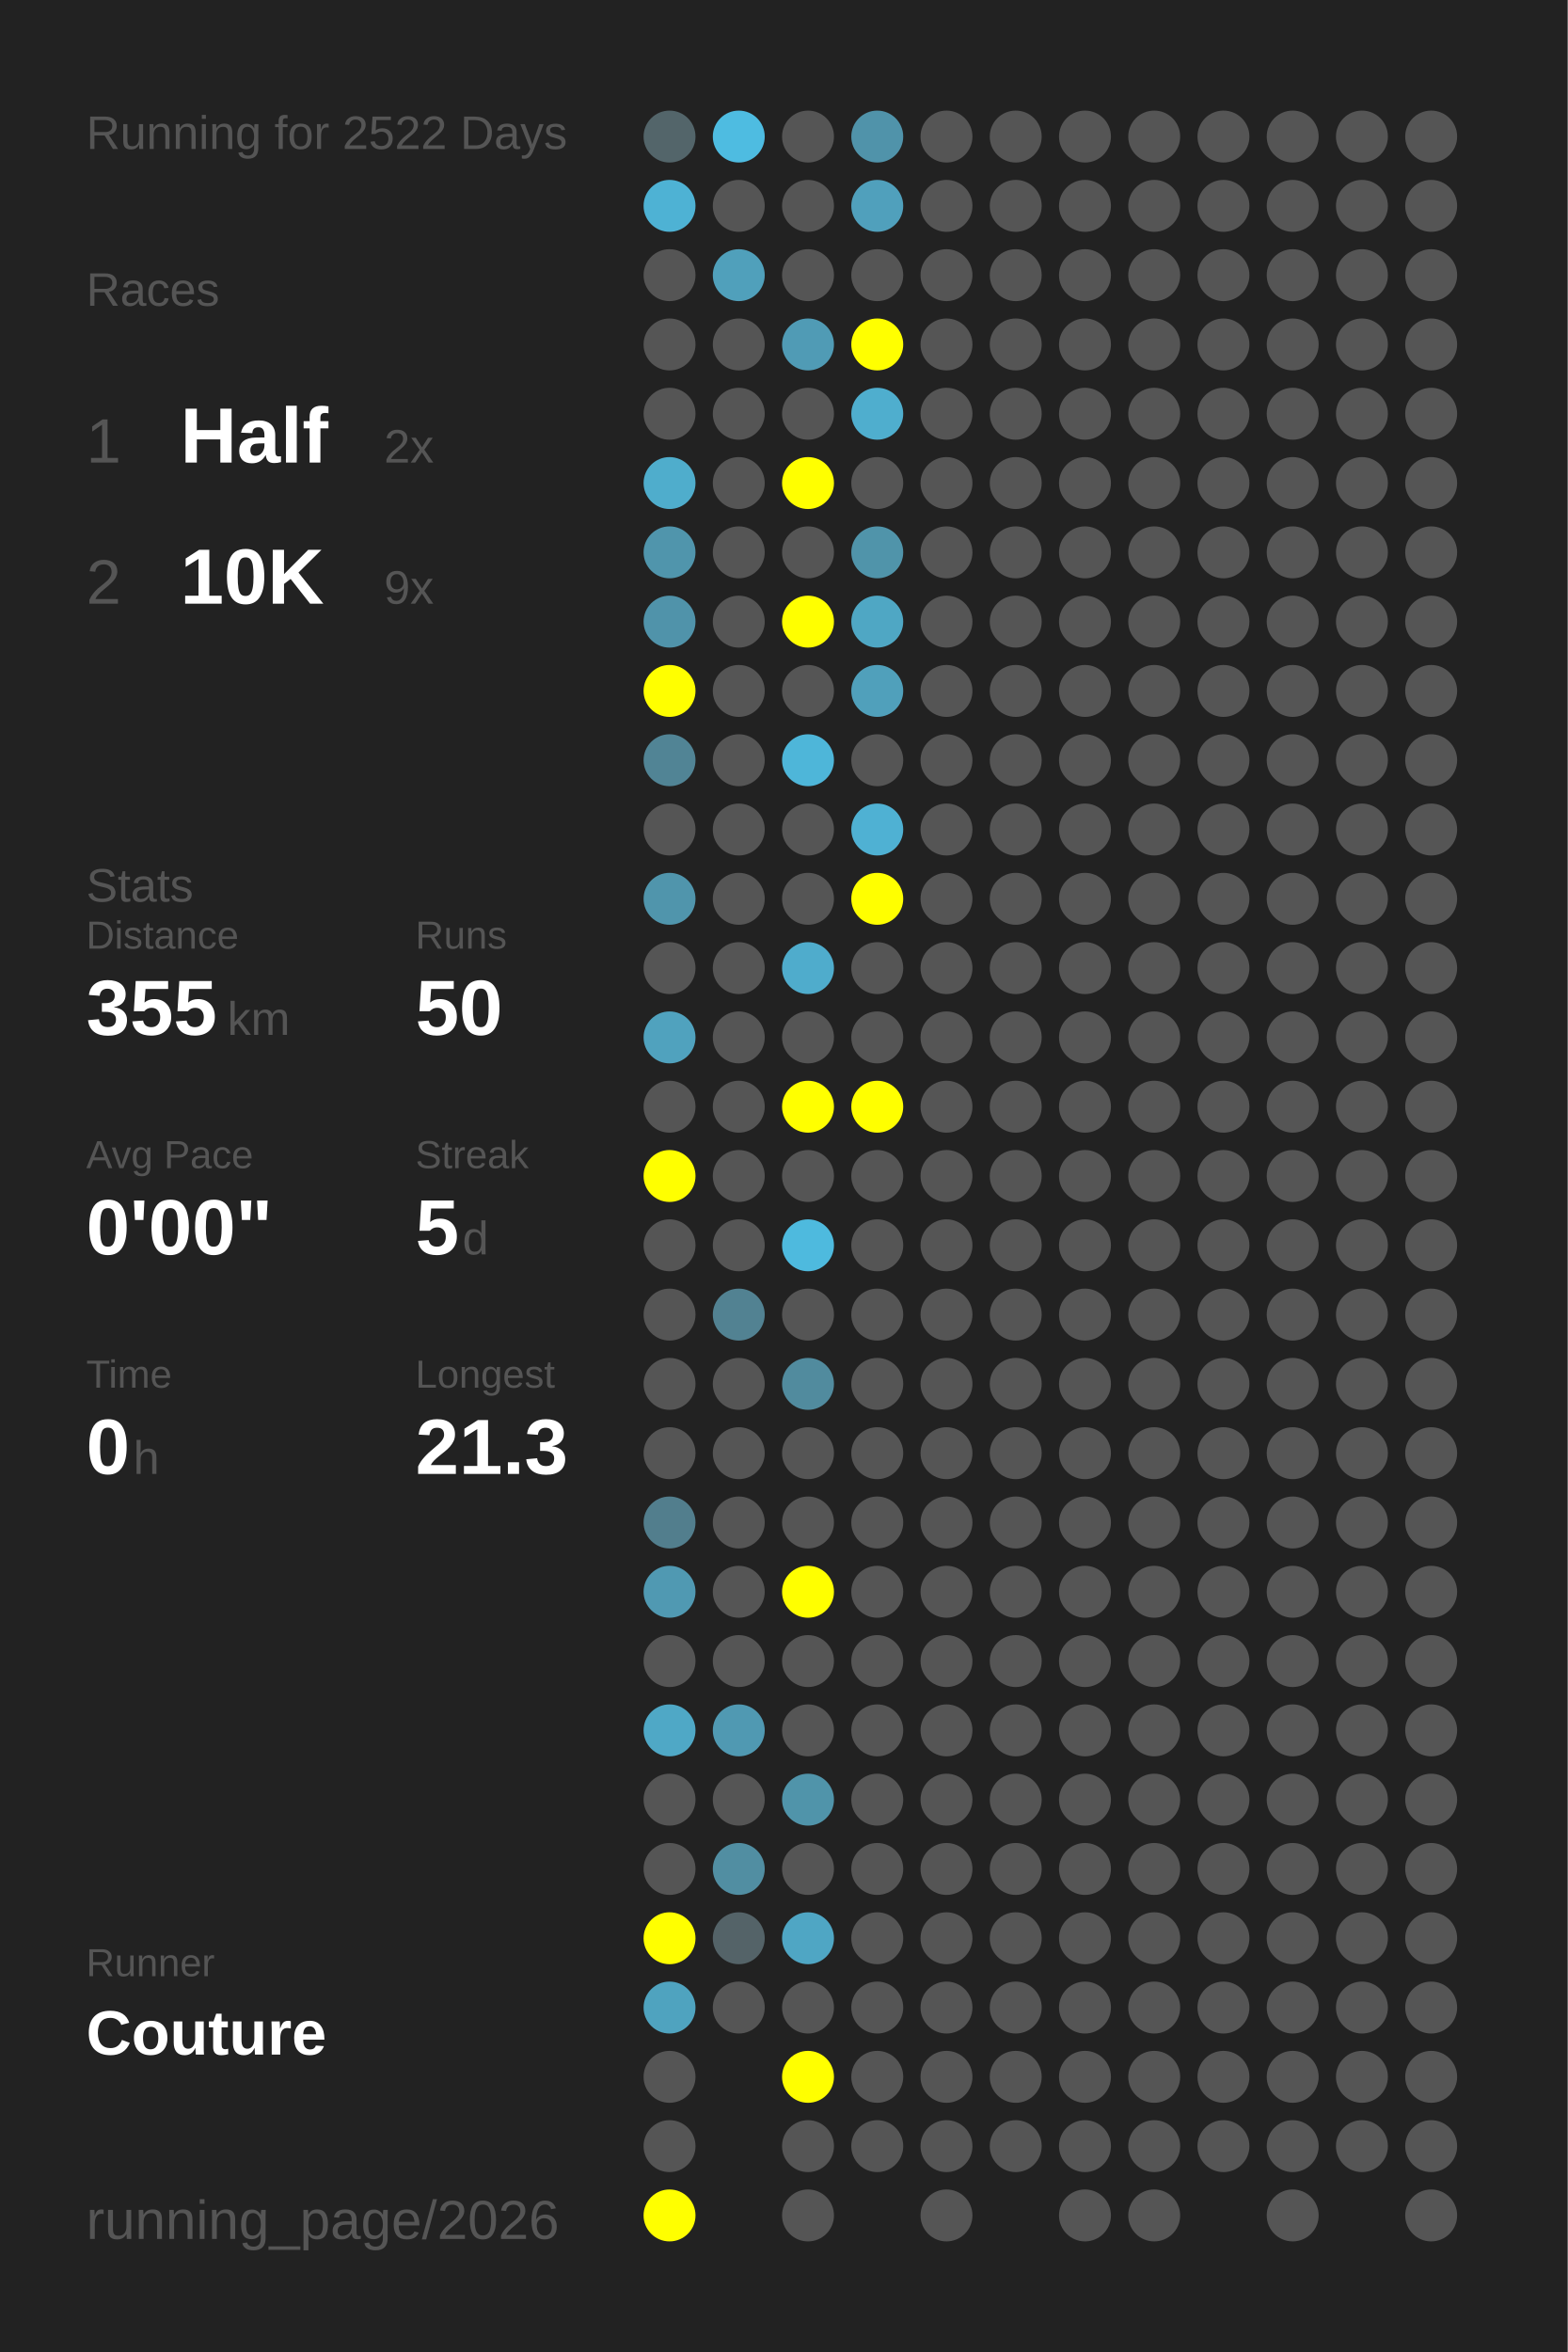
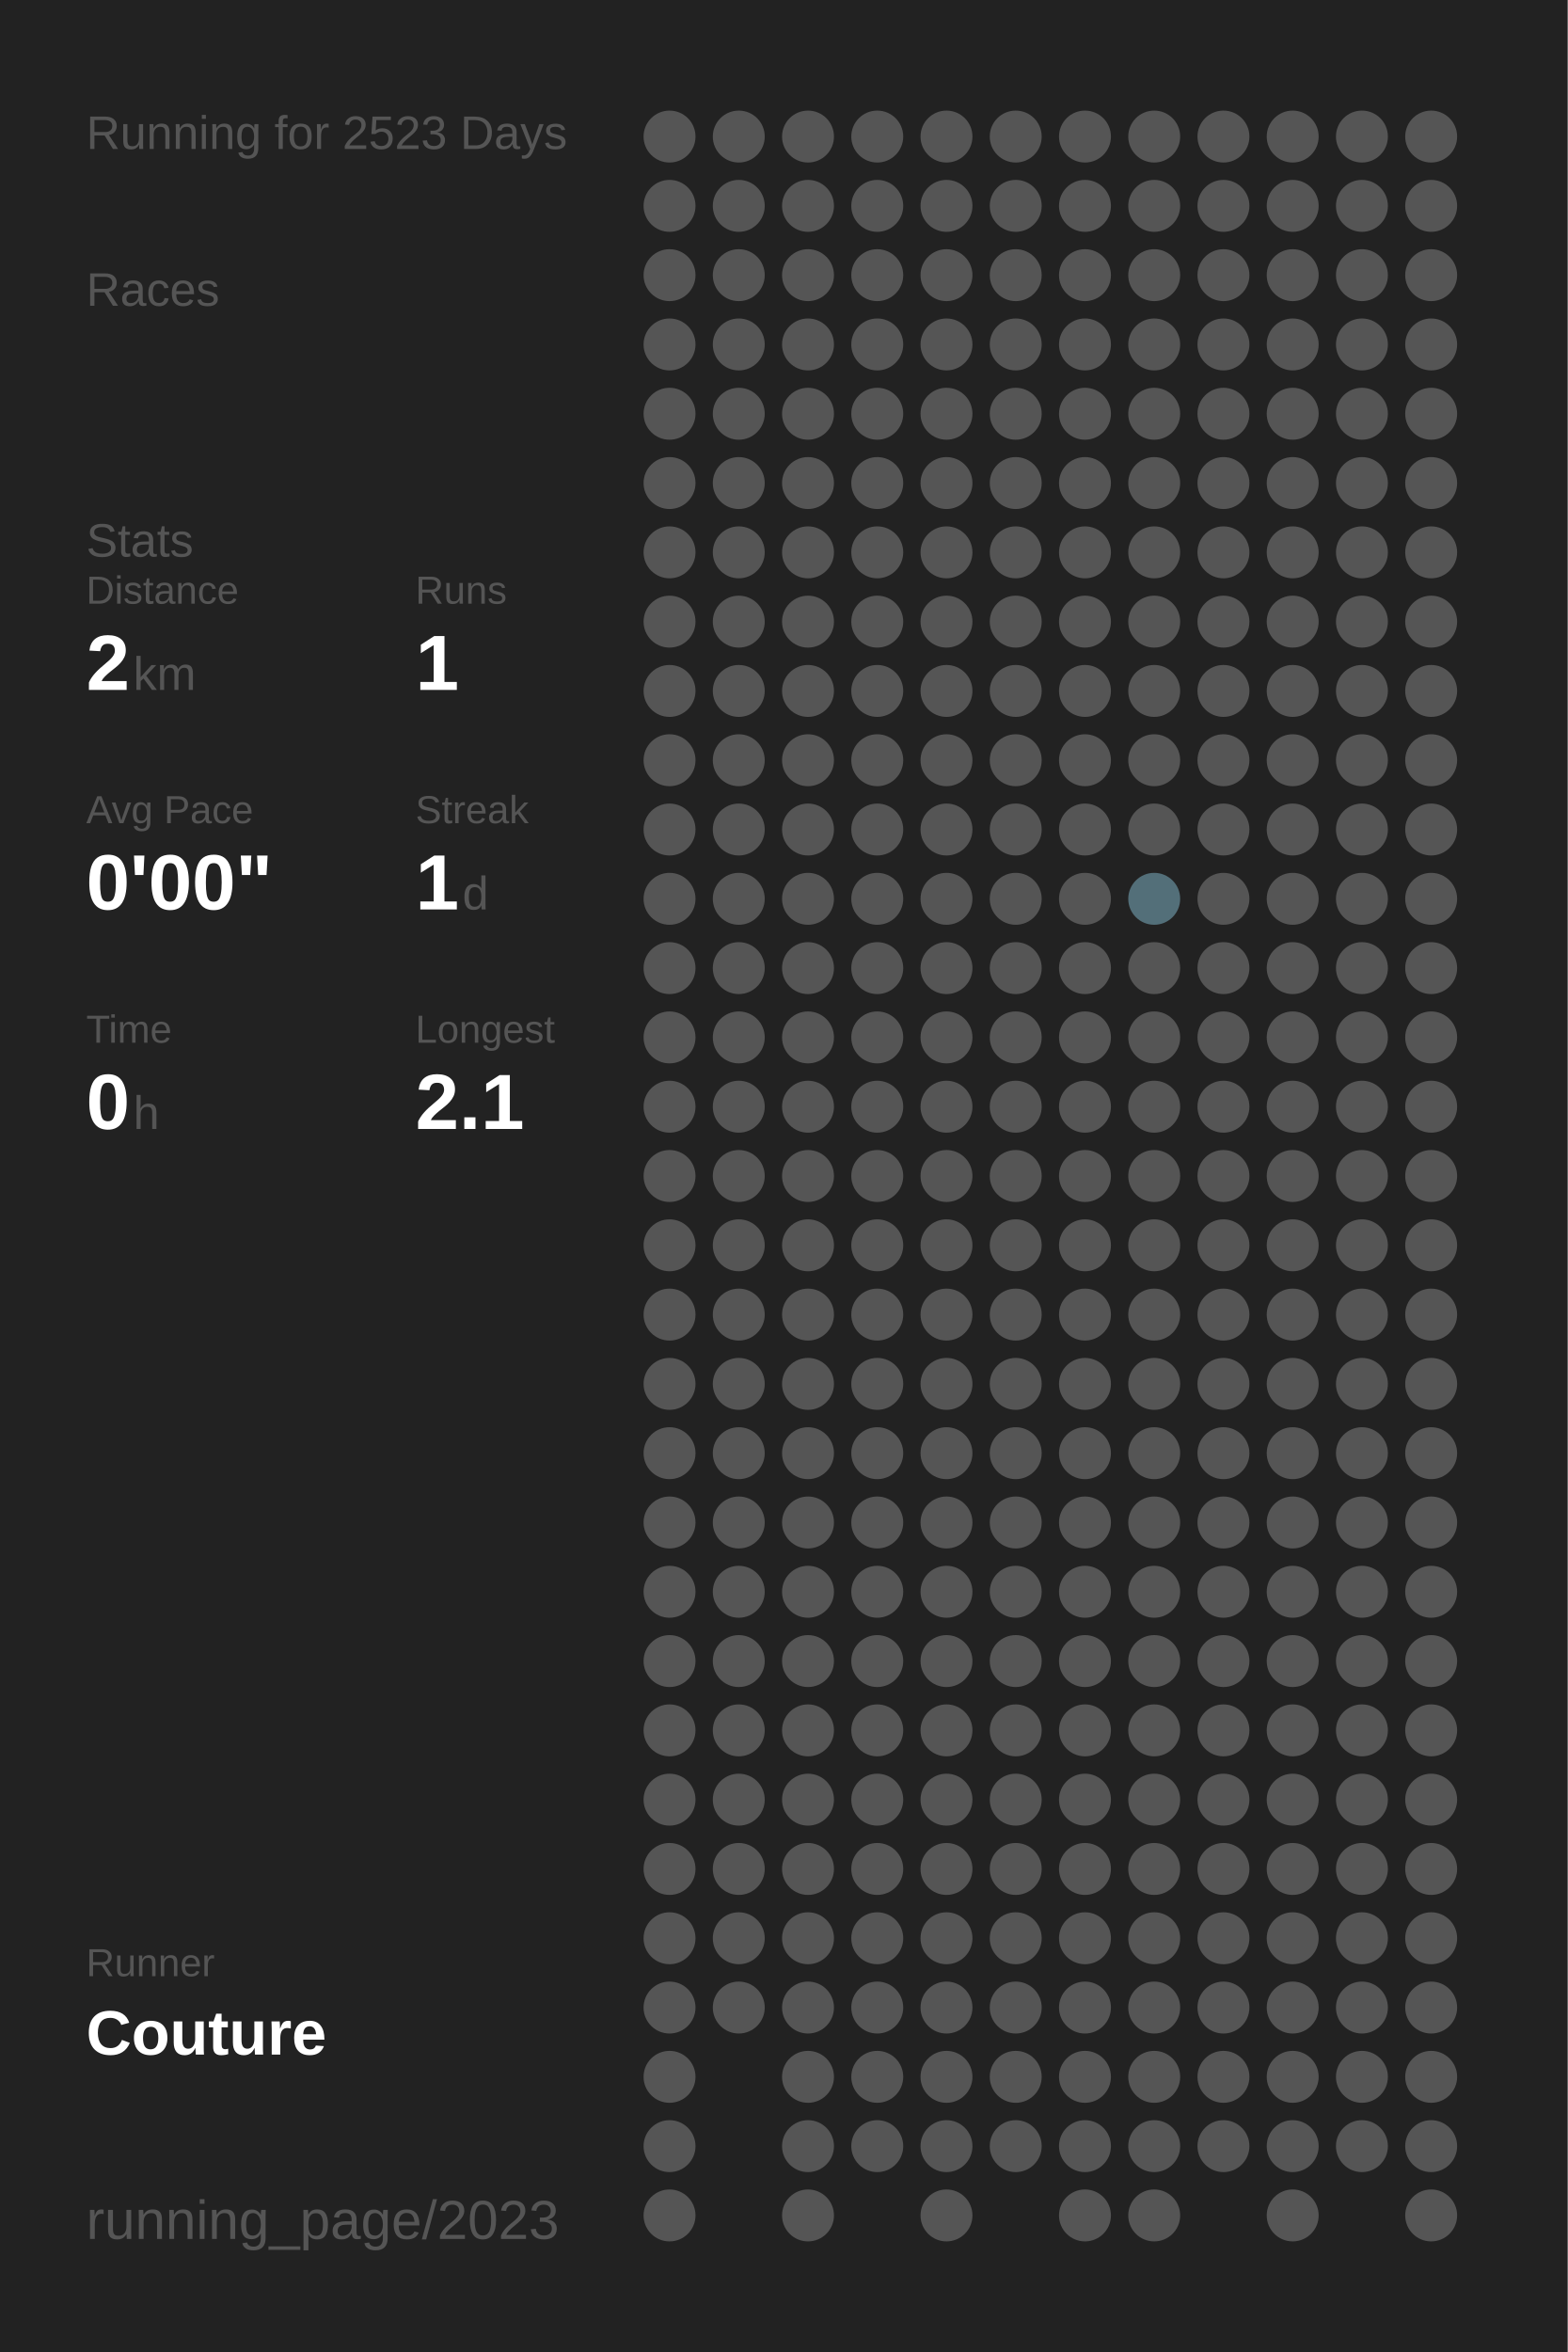
<svg xmlns="http://www.w3.org/2000/svg" baseProfile="full" height="300mm" version="1.1" viewBox="0,0,200,300" width="200mm">
  <defs />
  <rect fill="#222222" height="300" width="200" x="0" y="0" />
-   <text fill="#555555" style="font-size:6px; font-family:Arial;" x="11" y="19">Running for 2522 Days</text>
+   <text fill="#555555" style="font-size:6px; font-family:Arial;" x="11" y="19">Running for 2523 Days</text>
  <text fill="#555555" style="font-size:6px; font-family:Arial;" x="11" y="39">Races</text>
-   <text fill="#555555" style="font-size:8px; font-family:Arial;" x="11" y="59">1</text>
-   <text fill="#FFFFFF" style="font-size:10px; font-family:Arial; font-weight:bold;" x="23" y="59">Half</text>
-   <text fill="#555555" style="font-size:6px; font-family:Arial;" x="49" y="59">2x</text>
-   <text fill="#555555" style="font-size:8px; font-family:Arial;" x="11" y="77">2</text>
-   <text fill="#FFFFFF" style="font-size:10px; font-family:Arial; font-weight:bold;" x="23" y="77">10K</text>
-   <text fill="#555555" style="font-size:6px; font-family:Arial;" x="49" y="77">9x</text>
-   <text fill="#555555" style="font-size:6px; font-family:Arial;" x="11" y="115">Stats</text>
-   <text fill="#555555" style="font-size:5px; font-family:Arial;" x="11" y="121">Distance</text>
-   <text fill="#FFFFFF" style="font-size:10px; font-family:Arial; font-weight:bold;" x="11" y="132">355</text>
-   <text fill="#555555" style="font-size:6px; font-family:Arial;" x="29" y="132">km</text>
-   <text fill="#555555" style="font-size:5px; font-family:Arial;" x="53" y="121">Runs</text>
-   <text fill="#FFFFFF" style="font-size:10px; font-family:Arial; font-weight:bold;" x="53" y="132">50</text>
-   <text fill="#555555" style="font-size:5px; font-family:Arial;" x="11" y="149">Avg Pace</text>
-   <text fill="#FFFFFF" style="font-size:10px; font-family:Arial; font-weight:bold;" x="11" y="160">0'00"</text>
-   <text fill="#555555" style="font-size:5px; font-family:Arial;" x="53" y="149">Streak</text>
-   <text fill="#FFFFFF" style="font-size:10px; font-family:Arial; font-weight:bold;" x="53" y="160">5</text>
-   <text fill="#555555" style="font-size:6px; font-family:Arial;" x="59" y="160">d</text>
-   <text fill="#555555" style="font-size:5px; font-family:Arial;" x="11" y="177">Time</text>
-   <text fill="#FFFFFF" style="font-size:10px; font-family:Arial; font-weight:bold;" x="11" y="188">0</text>
-   <text fill="#555555" style="font-size:6px; font-family:Arial;" x="17" y="188">h</text>
-   <text fill="#555555" style="font-size:5px; font-family:Arial;" x="53" y="177">Longest</text>
-   <text fill="#FFFFFF" style="font-size:10px; font-family:Arial; font-weight:bold;" x="53" y="188">21.3</text>
+   <text fill="#555555" style="font-size:6px; font-family:Arial;" x="11" y="71">Stats</text>
+   <text fill="#555555" style="font-size:5px; font-family:Arial;" x="11" y="77">Distance</text>
+   <text fill="#FFFFFF" style="font-size:10px; font-family:Arial; font-weight:bold;" x="11" y="88">2</text>
+   <text fill="#555555" style="font-size:6px; font-family:Arial;" x="17" y="88">km</text>
+   <text fill="#555555" style="font-size:5px; font-family:Arial;" x="53" y="77">Runs</text>
+   <text fill="#FFFFFF" style="font-size:10px; font-family:Arial; font-weight:bold;" x="53" y="88">1</text>
+   <text fill="#555555" style="font-size:5px; font-family:Arial;" x="11" y="105">Avg Pace</text>
+   <text fill="#FFFFFF" style="font-size:10px; font-family:Arial; font-weight:bold;" x="11" y="116">0'00"</text>
+   <text fill="#555555" style="font-size:5px; font-family:Arial;" x="53" y="105">Streak</text>
+   <text fill="#FFFFFF" style="font-size:10px; font-family:Arial; font-weight:bold;" x="53" y="116">1</text>
+   <text fill="#555555" style="font-size:6px; font-family:Arial;" x="59" y="116">d</text>
+   <text fill="#555555" style="font-size:5px; font-family:Arial;" x="11" y="133">Time</text>
+   <text fill="#FFFFFF" style="font-size:10px; font-family:Arial; font-weight:bold;" x="11" y="144">0</text>
+   <text fill="#555555" style="font-size:6px; font-family:Arial;" x="17" y="144">h</text>
+   <text fill="#555555" style="font-size:5px; font-family:Arial;" x="53" y="133">Longest</text>
+   <text fill="#FFFFFF" style="font-size:10px; font-family:Arial; font-weight:bold;" x="53" y="144">2.1</text>
  <text fill="#555555" style="font-size:5px; font-family:Arial;" x="11" y="252.065">Runner</text>
  <text fill="#FFFFFF" style="font-size:8px; font-family:Arial; font-weight:bold;" x="11" y="262.065">Couture</text>
-   <text fill="#555555" style="font-size:7px; font-family:Arial;" x="11" y="285.581">running_page/2026</text>
-   <circle cx="85.417" cy="17.419" fill="#53656a" r="3.312" />
-   <circle cx="85.417" cy="26.258" fill="#4eb2d4" r="3.312" />
+   <text fill="#555555" style="font-size:7px; font-family:Arial;" x="11" y="285.581">running_page/2023</text>
+   <circle cx="85.417" cy="17.419" fill="#555555" r="3.312" />
+   <circle cx="85.417" cy="26.258" fill="#555555" r="3.312" />
  <circle cx="85.417" cy="35.097" fill="#555555" r="3.312" />
  <circle cx="85.417" cy="43.935" fill="#555555" r="3.312" />
  <circle cx="85.417" cy="52.774" fill="#555555" r="3.312" />
-   <circle cx="85.417" cy="61.613" fill="#4fadcc" r="3.312" />
-   <circle cx="85.417" cy="70.452" fill="#5095ac" r="3.312" />
-   <circle cx="85.417" cy="79.29" fill="#5093aa" r="3.312" />
-   <circle cx="85.417" cy="88.129" fill="#FFFF00" r="3.312" />
-   <circle cx="85.417" cy="96.968" fill="#518495" r="3.312" />
+   <circle cx="85.417" cy="61.613" fill="#555555" r="3.312" />
+   <circle cx="85.417" cy="70.452" fill="#555555" r="3.312" />
+   <circle cx="85.417" cy="79.29" fill="#555555" r="3.312" />
+   <circle cx="85.417" cy="88.129" fill="#555555" r="3.312" />
+   <circle cx="85.417" cy="96.968" fill="#555555" r="3.312" />
  <circle cx="85.417" cy="105.806" fill="#555555" r="3.312" />
-   <circle cx="85.417" cy="114.645" fill="#5095ac" r="3.312" />
+   <circle cx="85.417" cy="114.645" fill="#555555" r="3.312" />
  <circle cx="85.417" cy="123.484" fill="#555555" r="3.312" />
-   <circle cx="85.417" cy="132.323" fill="#50a2be" r="3.312" />
+   <circle cx="85.417" cy="132.323" fill="#555555" r="3.312" />
  <circle cx="85.417" cy="141.161" fill="#555555" r="3.312" />
-   <circle cx="85.417" cy="150" fill="#FFFF00" r="3.312" />
+   <circle cx="85.417" cy="150" fill="#555555" r="3.312" />
  <circle cx="85.417" cy="158.839" fill="#555555" r="3.312" />
  <circle cx="85.417" cy="167.677" fill="#555555" r="3.312" />
  <circle cx="85.417" cy="176.516" fill="#555555" r="3.312" />
  <circle cx="85.417" cy="185.355" fill="#555555" r="3.312" />
-   <circle cx="85.417" cy="194.194" fill="#527e8d" r="3.312" />
-   <circle cx="85.417" cy="203.032" fill="#5099b2" r="3.312" />
+   <circle cx="85.417" cy="194.194" fill="#555555" r="3.312" />
+   <circle cx="85.417" cy="203.032" fill="#555555" r="3.312" />
  <circle cx="85.417" cy="211.871" fill="#555555" r="3.312" />
-   <circle cx="85.417" cy="220.71" fill="#4fa8c6" r="3.312" />
+   <circle cx="85.417" cy="220.71" fill="#555555" r="3.312" />
  <circle cx="85.417" cy="229.548" fill="#555555" r="3.312" />
  <circle cx="85.417" cy="238.387" fill="#555555" r="3.312" />
-   <circle cx="85.417" cy="247.226" fill="#FFFF00" r="3.312" />
-   <circle cx="85.417" cy="256.065" fill="#4fa3bf" r="3.312" />
+   <circle cx="85.417" cy="247.226" fill="#555555" r="3.312" />
+   <circle cx="85.417" cy="256.065" fill="#555555" r="3.312" />
  <circle cx="85.417" cy="264.903" fill="#555555" r="3.312" />
  <circle cx="85.417" cy="273.742" fill="#555555" r="3.312" />
-   <circle cx="85.417" cy="282.581" fill="#FFFF00" r="3.312" />
-   <circle cx="94.25" cy="17.419" fill="#4ebce1" r="3.312" />
+   <circle cx="85.417" cy="282.581" fill="#555555" r="3.312" />
+   <circle cx="94.25" cy="17.419" fill="#555555" r="3.312" />
  <circle cx="94.25" cy="26.258" fill="#555555" r="3.312" />
-   <circle cx="94.25" cy="35.097" fill="#50a0bb" r="3.312" />
+   <circle cx="94.25" cy="35.097" fill="#555555" r="3.312" />
  <circle cx="94.25" cy="43.935" fill="#555555" r="3.312" />
  <circle cx="94.25" cy="52.774" fill="#555555" r="3.312" />
  <circle cx="94.25" cy="61.613" fill="#555555" r="3.312" />
  <circle cx="94.25" cy="70.452" fill="#555555" r="3.312" />
  <circle cx="94.25" cy="79.29" fill="#555555" r="3.312" />
  <circle cx="94.25" cy="88.129" fill="#555555" r="3.312" />
  <circle cx="94.25" cy="96.968" fill="#555555" r="3.312" />
  <circle cx="94.25" cy="105.806" fill="#555555" r="3.312" />
  <circle cx="94.25" cy="114.645" fill="#555555" r="3.312" />
  <circle cx="94.25" cy="123.484" fill="#555555" r="3.312" />
  <circle cx="94.25" cy="132.323" fill="#555555" r="3.312" />
  <circle cx="94.25" cy="141.161" fill="#555555" r="3.312" />
  <circle cx="94.25" cy="150" fill="#555555" r="3.312" />
  <circle cx="94.25" cy="158.839" fill="#555555" r="3.312" />
-   <circle cx="94.25" cy="167.677" fill="#528292" r="3.312" />
+   <circle cx="94.25" cy="167.677" fill="#555555" r="3.312" />
  <circle cx="94.25" cy="176.516" fill="#555555" r="3.312" />
  <circle cx="94.25" cy="185.355" fill="#555555" r="3.312" />
  <circle cx="94.25" cy="194.194" fill="#555555" r="3.312" />
  <circle cx="94.25" cy="203.032" fill="#555555" r="3.312" />
  <circle cx="94.25" cy="211.871" fill="#555555" r="3.312" />
-   <circle cx="94.25" cy="220.71" fill="#5099b2" r="3.312" />
+   <circle cx="94.25" cy="220.71" fill="#555555" r="3.312" />
  <circle cx="94.25" cy="229.548" fill="#555555" r="3.312" />
-   <circle cx="94.25" cy="238.387" fill="#518ea2" r="3.312" />
-   <circle cx="94.25" cy="247.226" fill="#546368" r="3.312" />
+   <circle cx="94.25" cy="238.387" fill="#555555" r="3.312" />
+   <circle cx="94.25" cy="247.226" fill="#555555" r="3.312" />
  <circle cx="94.25" cy="256.065" fill="#555555" r="3.312" />
  <circle cx="103.083" cy="17.419" fill="#555555" r="3.312" />
  <circle cx="103.083" cy="26.258" fill="#555555" r="3.312" />
  <circle cx="103.083" cy="35.097" fill="#555555" r="3.312" />
-   <circle cx="103.083" cy="43.935" fill="#509bb5" r="3.312" />
+   <circle cx="103.083" cy="43.935" fill="#555555" r="3.312" />
  <circle cx="103.083" cy="52.774" fill="#555555" r="3.312" />
-   <circle cx="103.083" cy="61.613" fill="#FFFF00" r="3.312" />
+   <circle cx="103.083" cy="61.613" fill="#555555" r="3.312" />
  <circle cx="103.083" cy="70.452" fill="#555555" r="3.312" />
-   <circle cx="103.083" cy="79.29" fill="#FFFF00" r="3.312" />
+   <circle cx="103.083" cy="79.29" fill="#555555" r="3.312" />
  <circle cx="103.083" cy="88.129" fill="#555555" r="3.312" />
-   <circle cx="103.083" cy="96.968" fill="#4eb6d9" r="3.312" />
+   <circle cx="103.083" cy="96.968" fill="#555555" r="3.312" />
  <circle cx="103.083" cy="105.806" fill="#555555" r="3.312" />
  <circle cx="103.083" cy="114.645" fill="#555555" r="3.312" />
-   <circle cx="103.083" cy="123.484" fill="#4faccc" r="3.312" />
+   <circle cx="103.083" cy="123.484" fill="#555555" r="3.312" />
  <circle cx="103.083" cy="132.323" fill="#555555" r="3.312" />
-   <circle cx="103.083" cy="141.161" fill="#FFFF00" r="3.312" />
+   <circle cx="103.083" cy="141.161" fill="#555555" r="3.312" />
  <circle cx="103.083" cy="150" fill="#555555" r="3.312" />
-   <circle cx="103.083" cy="158.839" fill="#4ebade" r="3.312" />
+   <circle cx="103.083" cy="158.839" fill="#555555" r="3.312" />
  <circle cx="103.083" cy="167.677" fill="#555555" r="3.312" />
-   <circle cx="103.083" cy="176.516" fill="#518b9e" r="3.312" />
+   <circle cx="103.083" cy="176.516" fill="#555555" r="3.312" />
  <circle cx="103.083" cy="185.355" fill="#555555" r="3.312" />
  <circle cx="103.083" cy="194.194" fill="#555555" r="3.312" />
-   <circle cx="103.083" cy="203.032" fill="#FFFF00" r="3.312" />
+   <circle cx="103.083" cy="203.032" fill="#555555" r="3.312" />
  <circle cx="103.083" cy="211.871" fill="#555555" r="3.312" />
  <circle cx="103.083" cy="220.71" fill="#555555" r="3.312" />
-   <circle cx="103.083" cy="229.548" fill="#5094aa" r="3.312" />
+   <circle cx="103.083" cy="229.548" fill="#555555" r="3.312" />
  <circle cx="103.083" cy="238.387" fill="#555555" r="3.312" />
-   <circle cx="103.083" cy="247.226" fill="#4fa6c4" r="3.312" />
+   <circle cx="103.083" cy="247.226" fill="#555555" r="3.312" />
  <circle cx="103.083" cy="256.065" fill="#555555" r="3.312" />
-   <circle cx="103.083" cy="264.903" fill="#FFFF00" r="3.312" />
+   <circle cx="103.083" cy="264.903" fill="#555555" r="3.312" />
  <circle cx="103.083" cy="273.742" fill="#555555" r="3.312" />
  <circle cx="103.083" cy="282.581" fill="#555555" r="3.312" />
-   <circle cx="111.917" cy="17.419" fill="#5093aa" r="3.312" />
-   <circle cx="111.917" cy="26.258" fill="#50a0bc" r="3.312" />
+   <circle cx="111.917" cy="17.419" fill="#555555" r="3.312" />
+   <circle cx="111.917" cy="26.258" fill="#555555" r="3.312" />
  <circle cx="111.917" cy="35.097" fill="#555555" r="3.312" />
-   <circle cx="111.917" cy="43.935" fill="#FFFF00" r="3.312" />
-   <circle cx="111.917" cy="52.774" fill="#4faece" r="3.312" />
+   <circle cx="111.917" cy="43.935" fill="#555555" r="3.312" />
+   <circle cx="111.917" cy="52.774" fill="#555555" r="3.312" />
  <circle cx="111.917" cy="61.613" fill="#555555" r="3.312" />
-   <circle cx="111.917" cy="70.452" fill="#5094aa" r="3.312" />
-   <circle cx="111.917" cy="79.29" fill="#4fa7c4" r="3.312" />
-   <circle cx="111.917" cy="88.129" fill="#50a0bb" r="3.312" />
+   <circle cx="111.917" cy="70.452" fill="#555555" r="3.312" />
+   <circle cx="111.917" cy="79.29" fill="#555555" r="3.312" />
+   <circle cx="111.917" cy="88.129" fill="#555555" r="3.312" />
  <circle cx="111.917" cy="96.968" fill="#555555" r="3.312" />
-   <circle cx="111.917" cy="105.806" fill="#4fb1d3" r="3.312" />
-   <circle cx="111.917" cy="114.645" fill="#FFFF00" r="3.312" />
+   <circle cx="111.917" cy="105.806" fill="#555555" r="3.312" />
+   <circle cx="111.917" cy="114.645" fill="#555555" r="3.312" />
  <circle cx="111.917" cy="123.484" fill="#555555" r="3.312" />
  <circle cx="111.917" cy="132.323" fill="#555555" r="3.312" />
-   <circle cx="111.917" cy="141.161" fill="#FFFF00" r="3.312" />
+   <circle cx="111.917" cy="141.161" fill="#555555" r="3.312" />
  <circle cx="111.917" cy="150" fill="#555555" r="3.312" />
  <circle cx="111.917" cy="158.839" fill="#555555" r="3.312" />
  <circle cx="111.917" cy="167.677" fill="#555555" r="3.312" />
  <circle cx="111.917" cy="176.516" fill="#555555" r="3.312" />
  <circle cx="111.917" cy="185.355" fill="#555555" r="3.312" />
  <circle cx="111.917" cy="194.194" fill="#555555" r="3.312" />
  <circle cx="111.917" cy="203.032" fill="#555555" r="3.312" />
  <circle cx="111.917" cy="211.871" fill="#555555" r="3.312" />
  <circle cx="111.917" cy="220.71" fill="#555555" r="3.312" />
  <circle cx="111.917" cy="229.548" fill="#555555" r="3.312" />
  <circle cx="111.917" cy="238.387" fill="#555555" r="3.312" />
  <circle cx="111.917" cy="247.226" fill="#555555" r="3.312" />
  <circle cx="111.917" cy="256.065" fill="#555555" r="3.312" />
  <circle cx="111.917" cy="264.903" fill="#555555" r="3.312" />
  <circle cx="111.917" cy="273.742" fill="#555555" r="3.312" />
  <circle cx="120.75" cy="17.419" fill="#555555" r="3.312" />
  <circle cx="120.75" cy="26.258" fill="#555555" r="3.312" />
  <circle cx="120.75" cy="35.097" fill="#555555" r="3.312" />
  <circle cx="120.75" cy="43.935" fill="#555555" r="3.312" />
  <circle cx="120.75" cy="52.774" fill="#555555" r="3.312" />
  <circle cx="120.75" cy="61.613" fill="#555555" r="3.312" />
  <circle cx="120.75" cy="70.452" fill="#555555" r="3.312" />
  <circle cx="120.75" cy="79.29" fill="#555555" r="3.312" />
  <circle cx="120.75" cy="88.129" fill="#555555" r="3.312" />
  <circle cx="120.75" cy="96.968" fill="#555555" r="3.312" />
  <circle cx="120.75" cy="105.806" fill="#555555" r="3.312" />
  <circle cx="120.75" cy="114.645" fill="#555555" r="3.312" />
  <circle cx="120.75" cy="123.484" fill="#555555" r="3.312" />
  <circle cx="120.75" cy="132.323" fill="#555555" r="3.312" />
  <circle cx="120.75" cy="141.161" fill="#555555" r="3.312" />
  <circle cx="120.75" cy="150" fill="#555555" r="3.312" />
  <circle cx="120.75" cy="158.839" fill="#555555" r="3.312" />
  <circle cx="120.75" cy="167.677" fill="#555555" r="3.312" />
  <circle cx="120.75" cy="176.516" fill="#555555" r="3.312" />
  <circle cx="120.75" cy="185.355" fill="#555555" r="3.312" />
  <circle cx="120.75" cy="194.194" fill="#555555" r="3.312" />
  <circle cx="120.75" cy="203.032" fill="#555555" r="3.312" />
  <circle cx="120.75" cy="211.871" fill="#555555" r="3.312" />
  <circle cx="120.75" cy="220.71" fill="#555555" r="3.312" />
  <circle cx="120.75" cy="229.548" fill="#555555" r="3.312" />
  <circle cx="120.75" cy="238.387" fill="#555555" r="3.312" />
  <circle cx="120.75" cy="247.226" fill="#555555" r="3.312" />
  <circle cx="120.75" cy="256.065" fill="#555555" r="3.312" />
  <circle cx="120.75" cy="264.903" fill="#555555" r="3.312" />
  <circle cx="120.75" cy="273.742" fill="#555555" r="3.312" />
  <circle cx="120.75" cy="282.581" fill="#555555" r="3.312" />
  <circle cx="129.583" cy="17.419" fill="#555555" r="3.312" />
  <circle cx="129.583" cy="26.258" fill="#555555" r="3.312" />
  <circle cx="129.583" cy="35.097" fill="#555555" r="3.312" />
  <circle cx="129.583" cy="43.935" fill="#555555" r="3.312" />
  <circle cx="129.583" cy="52.774" fill="#555555" r="3.312" />
  <circle cx="129.583" cy="61.613" fill="#555555" r="3.312" />
  <circle cx="129.583" cy="70.452" fill="#555555" r="3.312" />
  <circle cx="129.583" cy="79.29" fill="#555555" r="3.312" />
  <circle cx="129.583" cy="88.129" fill="#555555" r="3.312" />
  <circle cx="129.583" cy="96.968" fill="#555555" r="3.312" />
  <circle cx="129.583" cy="105.806" fill="#555555" r="3.312" />
  <circle cx="129.583" cy="114.645" fill="#555555" r="3.312" />
  <circle cx="129.583" cy="123.484" fill="#555555" r="3.312" />
  <circle cx="129.583" cy="132.323" fill="#555555" r="3.312" />
  <circle cx="129.583" cy="141.161" fill="#555555" r="3.312" />
  <circle cx="129.583" cy="150" fill="#555555" r="3.312" />
  <circle cx="129.583" cy="158.839" fill="#555555" r="3.312" />
  <circle cx="129.583" cy="167.677" fill="#555555" r="3.312" />
  <circle cx="129.583" cy="176.516" fill="#555555" r="3.312" />
  <circle cx="129.583" cy="185.355" fill="#555555" r="3.312" />
  <circle cx="129.583" cy="194.194" fill="#555555" r="3.312" />
  <circle cx="129.583" cy="203.032" fill="#555555" r="3.312" />
  <circle cx="129.583" cy="211.871" fill="#555555" r="3.312" />
  <circle cx="129.583" cy="220.71" fill="#555555" r="3.312" />
  <circle cx="129.583" cy="229.548" fill="#555555" r="3.312" />
  <circle cx="129.583" cy="238.387" fill="#555555" r="3.312" />
  <circle cx="129.583" cy="247.226" fill="#555555" r="3.312" />
  <circle cx="129.583" cy="256.065" fill="#555555" r="3.312" />
  <circle cx="129.583" cy="264.903" fill="#555555" r="3.312" />
  <circle cx="129.583" cy="273.742" fill="#555555" r="3.312" />
  <circle cx="138.417" cy="17.419" fill="#555555" r="3.312" />
  <circle cx="138.417" cy="26.258" fill="#555555" r="3.312" />
  <circle cx="138.417" cy="35.097" fill="#555555" r="3.312" />
  <circle cx="138.417" cy="43.935" fill="#555555" r="3.312" />
  <circle cx="138.417" cy="52.774" fill="#555555" r="3.312" />
  <circle cx="138.417" cy="61.613" fill="#555555" r="3.312" />
  <circle cx="138.417" cy="70.452" fill="#555555" r="3.312" />
  <circle cx="138.417" cy="79.29" fill="#555555" r="3.312" />
  <circle cx="138.417" cy="88.129" fill="#555555" r="3.312" />
  <circle cx="138.417" cy="96.968" fill="#555555" r="3.312" />
  <circle cx="138.417" cy="105.806" fill="#555555" r="3.312" />
  <circle cx="138.417" cy="114.645" fill="#555555" r="3.312" />
  <circle cx="138.417" cy="123.484" fill="#555555" r="3.312" />
  <circle cx="138.417" cy="132.323" fill="#555555" r="3.312" />
  <circle cx="138.417" cy="141.161" fill="#555555" r="3.312" />
  <circle cx="138.417" cy="150" fill="#555555" r="3.312" />
  <circle cx="138.417" cy="158.839" fill="#555555" r="3.312" />
  <circle cx="138.417" cy="167.677" fill="#555555" r="3.312" />
  <circle cx="138.417" cy="176.516" fill="#555555" r="3.312" />
  <circle cx="138.417" cy="185.355" fill="#555555" r="3.312" />
  <circle cx="138.417" cy="194.194" fill="#555555" r="3.312" />
  <circle cx="138.417" cy="203.032" fill="#555555" r="3.312" />
  <circle cx="138.417" cy="211.871" fill="#555555" r="3.312" />
  <circle cx="138.417" cy="220.71" fill="#555555" r="3.312" />
  <circle cx="138.417" cy="229.548" fill="#555555" r="3.312" />
  <circle cx="138.417" cy="238.387" fill="#555555" r="3.312" />
  <circle cx="138.417" cy="247.226" fill="#555555" r="3.312" />
  <circle cx="138.417" cy="256.065" fill="#555555" r="3.312" />
  <circle cx="138.417" cy="264.903" fill="#555555" r="3.312" />
  <circle cx="138.417" cy="273.742" fill="#555555" r="3.312" />
  <circle cx="138.417" cy="282.581" fill="#555555" r="3.312" />
  <circle cx="147.25" cy="17.419" fill="#555555" r="3.312" />
  <circle cx="147.25" cy="26.258" fill="#555555" r="3.312" />
  <circle cx="147.25" cy="35.097" fill="#555555" r="3.312" />
  <circle cx="147.25" cy="43.935" fill="#555555" r="3.312" />
  <circle cx="147.25" cy="52.774" fill="#555555" r="3.312" />
  <circle cx="147.25" cy="61.613" fill="#555555" r="3.312" />
  <circle cx="147.25" cy="70.452" fill="#555555" r="3.312" />
  <circle cx="147.25" cy="79.29" fill="#555555" r="3.312" />
  <circle cx="147.25" cy="88.129" fill="#555555" r="3.312" />
  <circle cx="147.25" cy="96.968" fill="#555555" r="3.312" />
  <circle cx="147.25" cy="105.806" fill="#555555" r="3.312" />
-   <circle cx="147.25" cy="114.645" fill="#555555" r="3.312" />
+   <circle cx="147.25" cy="114.645" fill="#536f79" r="3.312" />
  <circle cx="147.25" cy="123.484" fill="#555555" r="3.312" />
  <circle cx="147.25" cy="132.323" fill="#555555" r="3.312" />
  <circle cx="147.25" cy="141.161" fill="#555555" r="3.312" />
  <circle cx="147.25" cy="150" fill="#555555" r="3.312" />
  <circle cx="147.25" cy="158.839" fill="#555555" r="3.312" />
  <circle cx="147.25" cy="167.677" fill="#555555" r="3.312" />
  <circle cx="147.25" cy="176.516" fill="#555555" r="3.312" />
  <circle cx="147.25" cy="185.355" fill="#555555" r="3.312" />
  <circle cx="147.25" cy="194.194" fill="#555555" r="3.312" />
  <circle cx="147.25" cy="203.032" fill="#555555" r="3.312" />
  <circle cx="147.25" cy="211.871" fill="#555555" r="3.312" />
  <circle cx="147.25" cy="220.71" fill="#555555" r="3.312" />
  <circle cx="147.25" cy="229.548" fill="#555555" r="3.312" />
  <circle cx="147.25" cy="238.387" fill="#555555" r="3.312" />
  <circle cx="147.25" cy="247.226" fill="#555555" r="3.312" />
  <circle cx="147.25" cy="256.065" fill="#555555" r="3.312" />
  <circle cx="147.25" cy="264.903" fill="#555555" r="3.312" />
  <circle cx="147.25" cy="273.742" fill="#555555" r="3.312" />
  <circle cx="147.25" cy="282.581" fill="#555555" r="3.312" />
  <circle cx="156.083" cy="17.419" fill="#555555" r="3.312" />
  <circle cx="156.083" cy="26.258" fill="#555555" r="3.312" />
  <circle cx="156.083" cy="35.097" fill="#555555" r="3.312" />
  <circle cx="156.083" cy="43.935" fill="#555555" r="3.312" />
  <circle cx="156.083" cy="52.774" fill="#555555" r="3.312" />
  <circle cx="156.083" cy="61.613" fill="#555555" r="3.312" />
  <circle cx="156.083" cy="70.452" fill="#555555" r="3.312" />
  <circle cx="156.083" cy="79.29" fill="#555555" r="3.312" />
  <circle cx="156.083" cy="88.129" fill="#555555" r="3.312" />
  <circle cx="156.083" cy="96.968" fill="#555555" r="3.312" />
  <circle cx="156.083" cy="105.806" fill="#555555" r="3.312" />
  <circle cx="156.083" cy="114.645" fill="#555555" r="3.312" />
  <circle cx="156.083" cy="123.484" fill="#555555" r="3.312" />
  <circle cx="156.083" cy="132.323" fill="#555555" r="3.312" />
  <circle cx="156.083" cy="141.161" fill="#555555" r="3.312" />
  <circle cx="156.083" cy="150" fill="#555555" r="3.312" />
  <circle cx="156.083" cy="158.839" fill="#555555" r="3.312" />
  <circle cx="156.083" cy="167.677" fill="#555555" r="3.312" />
  <circle cx="156.083" cy="176.516" fill="#555555" r="3.312" />
  <circle cx="156.083" cy="185.355" fill="#555555" r="3.312" />
  <circle cx="156.083" cy="194.194" fill="#555555" r="3.312" />
  <circle cx="156.083" cy="203.032" fill="#555555" r="3.312" />
  <circle cx="156.083" cy="211.871" fill="#555555" r="3.312" />
  <circle cx="156.083" cy="220.71" fill="#555555" r="3.312" />
  <circle cx="156.083" cy="229.548" fill="#555555" r="3.312" />
  <circle cx="156.083" cy="238.387" fill="#555555" r="3.312" />
  <circle cx="156.083" cy="247.226" fill="#555555" r="3.312" />
  <circle cx="156.083" cy="256.065" fill="#555555" r="3.312" />
  <circle cx="156.083" cy="264.903" fill="#555555" r="3.312" />
  <circle cx="156.083" cy="273.742" fill="#555555" r="3.312" />
  <circle cx="164.917" cy="17.419" fill="#555555" r="3.312" />
  <circle cx="164.917" cy="26.258" fill="#555555" r="3.312" />
  <circle cx="164.917" cy="35.097" fill="#555555" r="3.312" />
  <circle cx="164.917" cy="43.935" fill="#555555" r="3.312" />
  <circle cx="164.917" cy="52.774" fill="#555555" r="3.312" />
  <circle cx="164.917" cy="61.613" fill="#555555" r="3.312" />
  <circle cx="164.917" cy="70.452" fill="#555555" r="3.312" />
  <circle cx="164.917" cy="79.29" fill="#555555" r="3.312" />
  <circle cx="164.917" cy="88.129" fill="#555555" r="3.312" />
  <circle cx="164.917" cy="96.968" fill="#555555" r="3.312" />
  <circle cx="164.917" cy="105.806" fill="#555555" r="3.312" />
  <circle cx="164.917" cy="114.645" fill="#555555" r="3.312" />
  <circle cx="164.917" cy="123.484" fill="#555555" r="3.312" />
  <circle cx="164.917" cy="132.323" fill="#555555" r="3.312" />
  <circle cx="164.917" cy="141.161" fill="#555555" r="3.312" />
  <circle cx="164.917" cy="150" fill="#555555" r="3.312" />
  <circle cx="164.917" cy="158.839" fill="#555555" r="3.312" />
  <circle cx="164.917" cy="167.677" fill="#555555" r="3.312" />
  <circle cx="164.917" cy="176.516" fill="#555555" r="3.312" />
  <circle cx="164.917" cy="185.355" fill="#555555" r="3.312" />
  <circle cx="164.917" cy="194.194" fill="#555555" r="3.312" />
  <circle cx="164.917" cy="203.032" fill="#555555" r="3.312" />
  <circle cx="164.917" cy="211.871" fill="#555555" r="3.312" />
  <circle cx="164.917" cy="220.71" fill="#555555" r="3.312" />
  <circle cx="164.917" cy="229.548" fill="#555555" r="3.312" />
  <circle cx="164.917" cy="238.387" fill="#555555" r="3.312" />
  <circle cx="164.917" cy="247.226" fill="#555555" r="3.312" />
  <circle cx="164.917" cy="256.065" fill="#555555" r="3.312" />
  <circle cx="164.917" cy="264.903" fill="#555555" r="3.312" />
  <circle cx="164.917" cy="273.742" fill="#555555" r="3.312" />
  <circle cx="164.917" cy="282.581" fill="#555555" r="3.312" />
  <circle cx="173.75" cy="17.419" fill="#555555" r="3.312" />
  <circle cx="173.75" cy="26.258" fill="#555555" r="3.312" />
  <circle cx="173.75" cy="35.097" fill="#555555" r="3.312" />
  <circle cx="173.75" cy="43.935" fill="#555555" r="3.312" />
  <circle cx="173.75" cy="52.774" fill="#555555" r="3.312" />
  <circle cx="173.75" cy="61.613" fill="#555555" r="3.312" />
  <circle cx="173.75" cy="70.452" fill="#555555" r="3.312" />
  <circle cx="173.75" cy="79.29" fill="#555555" r="3.312" />
  <circle cx="173.75" cy="88.129" fill="#555555" r="3.312" />
  <circle cx="173.75" cy="96.968" fill="#555555" r="3.312" />
  <circle cx="173.75" cy="105.806" fill="#555555" r="3.312" />
  <circle cx="173.75" cy="114.645" fill="#555555" r="3.312" />
  <circle cx="173.75" cy="123.484" fill="#555555" r="3.312" />
  <circle cx="173.75" cy="132.323" fill="#555555" r="3.312" />
  <circle cx="173.75" cy="141.161" fill="#555555" r="3.312" />
  <circle cx="173.75" cy="150" fill="#555555" r="3.312" />
  <circle cx="173.75" cy="158.839" fill="#555555" r="3.312" />
  <circle cx="173.75" cy="167.677" fill="#555555" r="3.312" />
  <circle cx="173.75" cy="176.516" fill="#555555" r="3.312" />
  <circle cx="173.75" cy="185.355" fill="#555555" r="3.312" />
  <circle cx="173.75" cy="194.194" fill="#555555" r="3.312" />
  <circle cx="173.75" cy="203.032" fill="#555555" r="3.312" />
  <circle cx="173.75" cy="211.871" fill="#555555" r="3.312" />
  <circle cx="173.75" cy="220.71" fill="#555555" r="3.312" />
  <circle cx="173.75" cy="229.548" fill="#555555" r="3.312" />
  <circle cx="173.75" cy="238.387" fill="#555555" r="3.312" />
  <circle cx="173.75" cy="247.226" fill="#555555" r="3.312" />
  <circle cx="173.75" cy="256.065" fill="#555555" r="3.312" />
  <circle cx="173.75" cy="264.903" fill="#555555" r="3.312" />
  <circle cx="173.75" cy="273.742" fill="#555555" r="3.312" />
  <circle cx="182.583" cy="17.419" fill="#555555" r="3.312" />
  <circle cx="182.583" cy="26.258" fill="#555555" r="3.312" />
  <circle cx="182.583" cy="35.097" fill="#555555" r="3.312" />
  <circle cx="182.583" cy="43.935" fill="#555555" r="3.312" />
  <circle cx="182.583" cy="52.774" fill="#555555" r="3.312" />
  <circle cx="182.583" cy="61.613" fill="#555555" r="3.312" />
  <circle cx="182.583" cy="70.452" fill="#555555" r="3.312" />
  <circle cx="182.583" cy="79.29" fill="#555555" r="3.312" />
  <circle cx="182.583" cy="88.129" fill="#555555" r="3.312" />
  <circle cx="182.583" cy="96.968" fill="#555555" r="3.312" />
  <circle cx="182.583" cy="105.806" fill="#555555" r="3.312" />
  <circle cx="182.583" cy="114.645" fill="#555555" r="3.312" />
  <circle cx="182.583" cy="123.484" fill="#555555" r="3.312" />
  <circle cx="182.583" cy="132.323" fill="#555555" r="3.312" />
  <circle cx="182.583" cy="141.161" fill="#555555" r="3.312" />
  <circle cx="182.583" cy="150" fill="#555555" r="3.312" />
  <circle cx="182.583" cy="158.839" fill="#555555" r="3.312" />
  <circle cx="182.583" cy="167.677" fill="#555555" r="3.312" />
  <circle cx="182.583" cy="176.516" fill="#555555" r="3.312" />
  <circle cx="182.583" cy="185.355" fill="#555555" r="3.312" />
  <circle cx="182.583" cy="194.194" fill="#555555" r="3.312" />
  <circle cx="182.583" cy="203.032" fill="#555555" r="3.312" />
  <circle cx="182.583" cy="211.871" fill="#555555" r="3.312" />
  <circle cx="182.583" cy="220.71" fill="#555555" r="3.312" />
  <circle cx="182.583" cy="229.548" fill="#555555" r="3.312" />
  <circle cx="182.583" cy="238.387" fill="#555555" r="3.312" />
  <circle cx="182.583" cy="247.226" fill="#555555" r="3.312" />
  <circle cx="182.583" cy="256.065" fill="#555555" r="3.312" />
  <circle cx="182.583" cy="264.903" fill="#555555" r="3.312" />
  <circle cx="182.583" cy="273.742" fill="#555555" r="3.312" />
  <circle cx="182.583" cy="282.581" fill="#555555" r="3.312" />
</svg>
